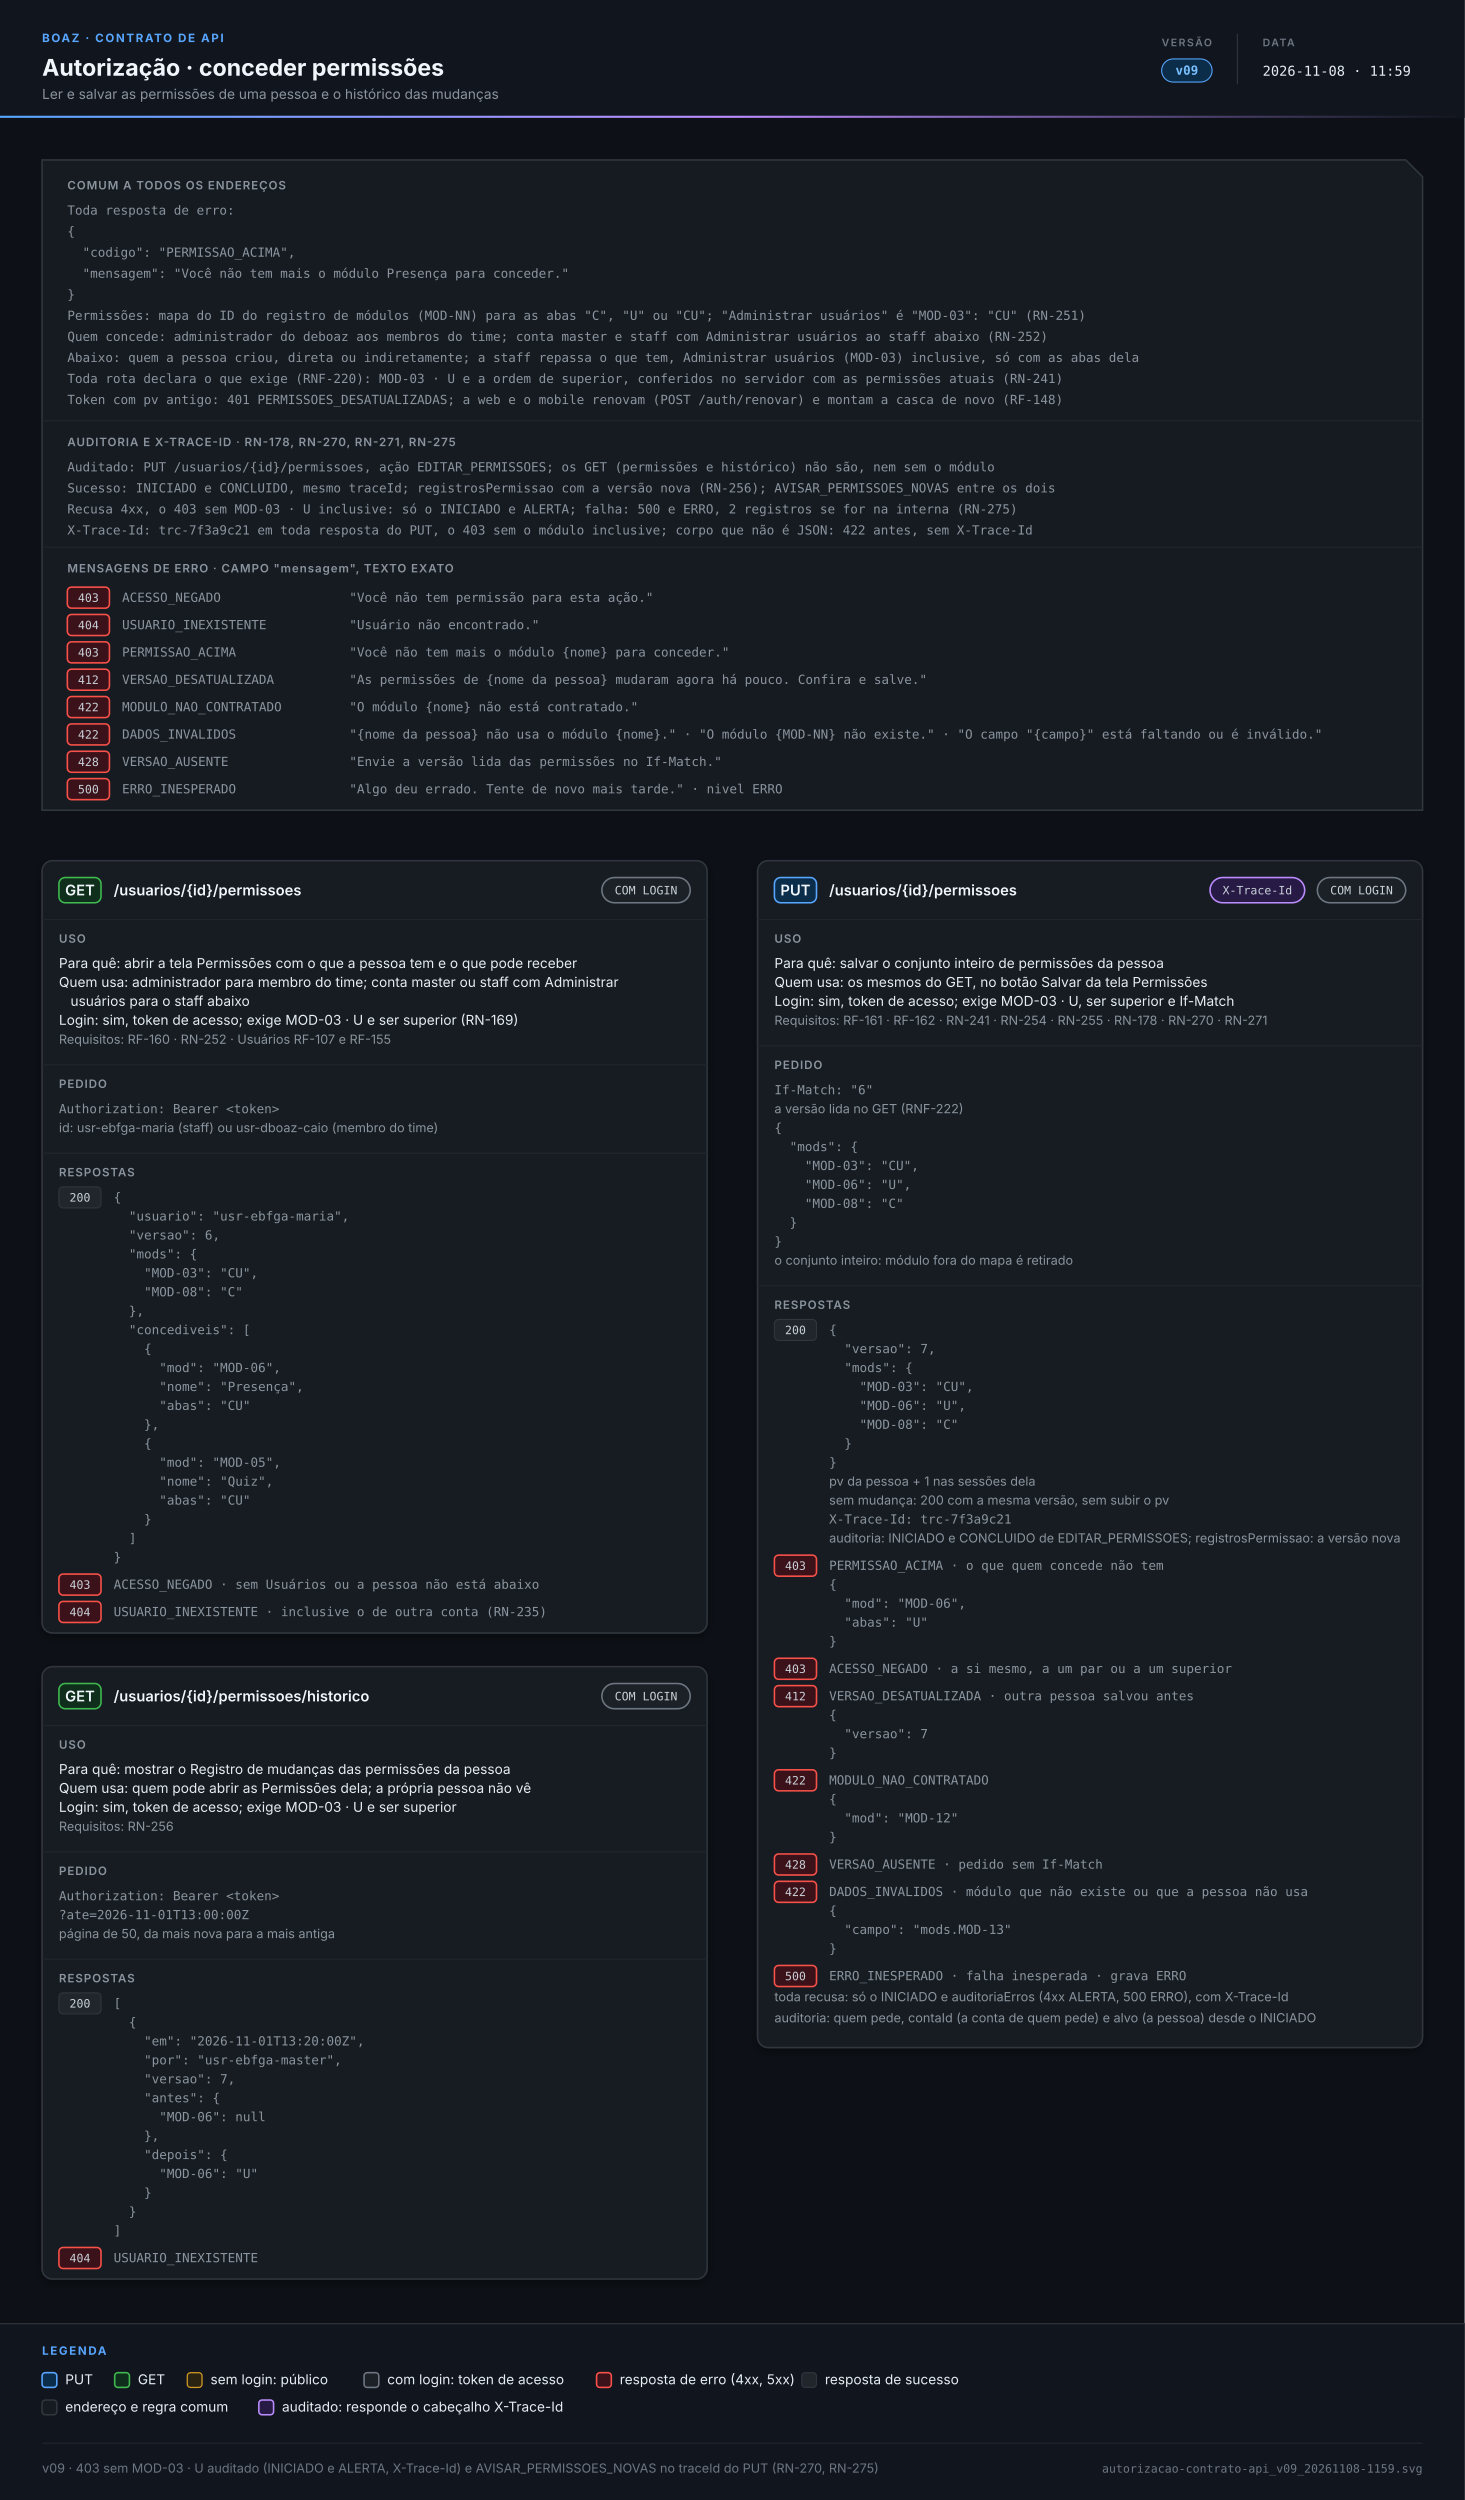
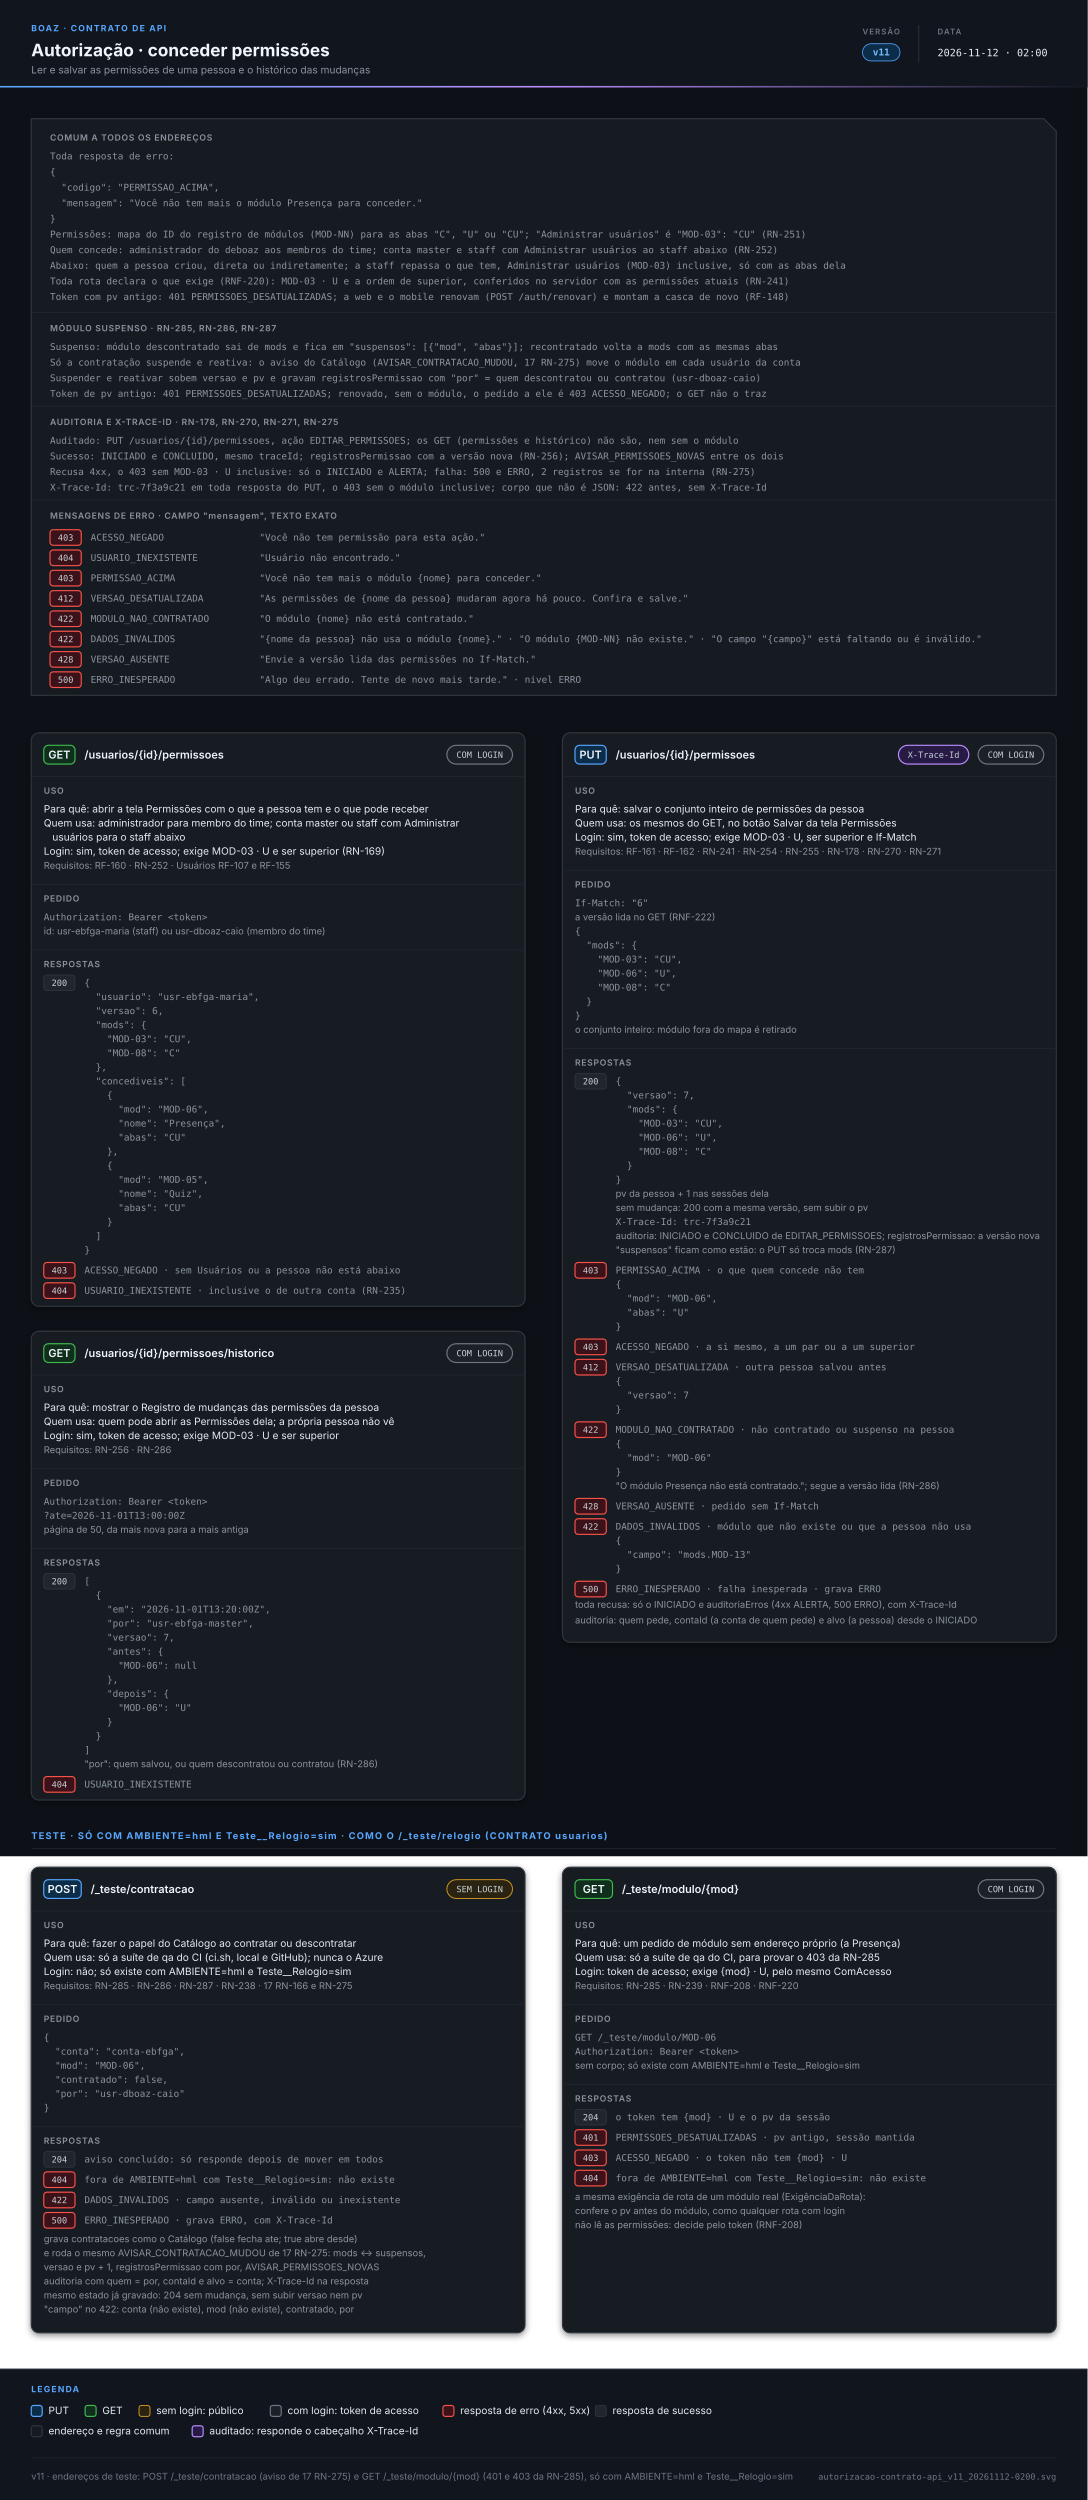
- <svg xmlns="http://www.w3.org/2000/svg" viewBox="0 0 1392 2376" width="1392" height="2376">
+ <svg xmlns="http://www.w3.org/2000/svg" viewBox="0 0 1392 3200" width="1392" height="3200">
  <style>
    /* ── base ─────────────────────────────────────────── */
    .bg            { fill: #0d1117; }
    :root          { background: #0d1117; } /* aberto sozinho no navegador, o fundo escuro cobre a janela toda */
    text           { font-family: Inter, "Segoe UI", Roboto, "Helvetica Neue", Helvetica, Arial, sans-serif; font-size: 13px; fill: #e6edf3; }
    .title         { font-size: 22px; font-weight: 700; fill: #f0f6fc; }
    .subtitle      { font-size: 13px; fill: #8b949e; }
    .section       { font-size: 12px; font-weight: 700; letter-spacing: 0.12em; fill: #58a6ff; }
    .label         { font-size: 13px; fill: #e6edf3; }
    .label-strong  { font-size: 14px; font-weight: 600; fill: #f0f6fc; }
    .label-underline { text-decoration: underline; }
    .muted         { font-size: 12px; fill: #8b949e; }
    .mono          { font-family: "JetBrains Mono", "SF Mono", Menlo, Consolas, monospace; font-size: 12px; fill: #8b949e; }
    .divider       { stroke: #21262d; stroke-width: 1; }
    .panel         { fill: #10151c; stroke: #21262d; stroke-width: 1; }

    /* ── nós: uma cor por papel, no máximo 4 por diagrama ── */
    .node          { fill: #161b22; stroke: #30363d; stroke-width: 1.5; }
    .node-face     { fill: #21262d; stroke: #30363d; stroke-width: 1.5; stroke-linejoin: round; }
    .node-blue     { fill: #0c2d4a; stroke: #58a6ff; stroke-width: 1.5; }
    .node-green    { fill: #0f2e1b; stroke: #3fb950; stroke-width: 1.5; }
    .node-purple   { fill: #271a45; stroke: #bc8cff; stroke-width: 1.5; }
    .node-orange   { fill: #3a2410; stroke: #f0883e; stroke-width: 1.5; }
    .node-red      { fill: #3b1219; stroke: #f85149; stroke-width: 1.5; }
    .node-external { fill: #1c2128; stroke: #6e7681; stroke-width: 1.5; }

    /* ── fronteiras (conta, região, rede, módulo) ─────── */
    .boundary       { fill: #161b22; fill-opacity: 0.35; stroke: #484f58; stroke-width: 1.2; stroke-dasharray: 6 4; }
    .boundary-label { font-size: 11px; font-weight: 600; letter-spacing: 0.08em; fill: #8b949e; }

    /* ── arestas e comunicação ─────────────────────────── */
    .edge          { fill: none; stroke: #8b949e; stroke-width: 1.5; }
    .edge-accent   { fill: none; stroke: #58a6ff; stroke-width: 1.8; }
    .edge-async    { stroke-dasharray: 6 4; }
    .edge-data     { stroke-dasharray: 1 5; stroke-linecap: round; stroke-width: 2.2; }
    .edge-label-bg { fill: #0d1117; }
    .arrow-head    { fill: #8b949e; }
    .arrow-accent  { fill: #58a6ff; }
    .lifeline      { stroke: #30363d; stroke-width: 1.2; stroke-dasharray: 4 4; }
    .chip          { fill: #21262d; stroke: #30363d; stroke-width: 1; }
    .chip-text     { font-family: "JetBrains Mono", "SF Mono", Menlo, Consolas, monospace; font-size: 11px; fill: #c9d1d9; }

    /* ── ícones neutros (#ic-*, #uml-*) ───────────────── */
    .ico           { fill: none; stroke: #c9d1d9; stroke-width: 1.5; stroke-linecap: round; stroke-linejoin: round; }
    .ico-fill      { fill: #c9d1d9; }
    .ico-solid     { fill: #161b22; stroke: #c9d1d9; stroke-width: 1.5; stroke-linejoin: round; }

    /* ── notação UML ───────────────────────────────────── */
    .ink           { fill: #e6edf3; }
    .ink-ring      { fill: none; stroke: #e6edf3; stroke-width: 1.5; }
    .node-note     { fill: #2b2311; stroke: #d29922; stroke-width: 1.2; }
    .uml-keyword   { font-size: 11px; font-style: italic; fill: #8b949e; }
    .activation    { fill: #21262d; stroke: #8b949e; stroke-width: 1.2; }
    .frame-tag     { fill: #21262d; stroke: #484f58; stroke-width: 1.2; }
    .frame-op      { font-size: 11px; font-weight: 700; fill: #c9d1d9; }
    .arrow-open    { fill: none; stroke: #8b949e; stroke-width: 1.4; stroke-linejoin: round; }
    .arrow-hollow  { fill: #0d1117; stroke: #8b949e; stroke-width: 1.2; stroke-linejoin: round; }

    /* ── marca d'água: topo e rodapé (seção 7) ────────── */
    .wm-band       { fill: #11161e; }
    .wm-accent     { fill: url(#marca-acento); }
    .wm-sep        { stroke: #30363d; stroke-width: 1; }
    .wm-frame      { fill: none; stroke: #30363d; stroke-width: 1; }
    .wm-eyebrow    { font-size: 11px; font-weight: 700; letter-spacing: 0.14em; fill: #58a6ff; }
    .wm-meta-label { font-size: 10px; font-weight: 600; letter-spacing: 0.14em; fill: #6e7681; }
    .wm-meta-value { font-family: "JetBrains Mono", "SF Mono", Menlo, Consolas, monospace; font-size: 13px; fill: #e6edf3; }
    .wm-badge      { fill: #0c2d4a; stroke: #58a6ff; stroke-width: 1; }
    .wm-badge-text { font-family: "JetBrains Mono", "SF Mono", Menlo, Consolas, monospace; font-size: 12px; font-weight: 700; fill: #79c0ff; }
    .wm-file       { font-family: "JetBrains Mono", "SF Mono", Menlo, Consolas, monospace; font-size: 11px; fill: #6e7681; }
    .footer        { font-size: 12px; fill: #6e7681; }
  </style>
  <defs>
    <filter id="sombra" x="-10%" y="-10%" width="120%" height="140%">
      <feDropShadow dx="0" dy="3" stdDeviation="4" flood-color="#000000" flood-opacity="0.45" />
    </filter>
    <linearGradient id="marca-acento" x1="0" y1="0" x2="1" y2="0">
      <stop offset="0" stop-color="#58a6ff" />
      <stop offset="0.5" stop-color="#bc8cff" />
      <stop offset="1" stop-color="#bc8cff" stop-opacity="0" />
    </linearGradient>
  </defs>
  <rect class="bg" x="0" y="0" width="1392" height="2376" />
  <g id="marca-topo">
    <rect class="wm-band" x="0" y="0" width="1392" height="112" />
    <rect class="wm-accent" x="0" y="110" width="1392" height="2" />
    <text class="wm-eyebrow" x="40" y="40">BOAZ · CONTRATO DE API</text>
    <text class="title" x="40" y="72">Autorização · conceder permissões</text>
    <text class="subtitle" x="40" y="94">Ler e salvar as permissões de uma pessoa e o histórico das mudanças</text>
    <text class="wm-meta-label" x="1104" y="44">VERSÃO</text>
    <rect class="wm-badge" x="1104" y="56" width="48" height="22" rx="11" />
-     <text class="wm-badge-text" x="1128" y="71" text-anchor="middle">v09</text>
+     <text class="wm-badge-text" x="1128" y="71" text-anchor="middle">v11</text>
    <line class="wm-sep" x1="1176" y1="32" x2="1176" y2="80" />
    <text class="wm-meta-label" x="1200" y="44">DATA</text>
-     <text class="wm-meta-value" x="1200" y="72">2026-11-08 · 11:59</text>
+     <text class="wm-meta-value" x="1200" y="72">2026-11-12 · 02:00</text>
  </g>
  <g id="comum">
-     <path class="node" d="M40,152 H1336 L1352,168 V770 H40 Z" />
+     <path class="node" d="M40,152 H1336 L1352,168 V890 H40 Z" />
    <text class="boundary-label" x="64" y="180">COMUM A TODOS OS ENDEREÇOS</text>
    <text class="mono" x="64" y="204">Toda resposta de erro:</text>
    <text class="mono" x="64" y="224">{</text>
    <text class="mono" x="64" y="244" xml:space="preserve">  "codigo": "PERMISSAO_ACIMA",</text>
    <text class="mono" x="64" y="264" xml:space="preserve">  "mensagem": "Você não tem mais o módulo Presença para conceder."</text>
    <text class="mono" x="64" y="284">}</text>
    <text class="mono" x="64" y="304">Permissões: mapa do ID do registro de módulos (MOD-NN) para as abas "C", "U" ou "CU"; "Administrar usuários" é "MOD-03": "CU" (RN-251)</text>
    <text class="mono" x="64" y="324">Quem concede: administrador do deboaz aos membros do time; conta master e staff com Administrar usuários ao staff abaixo (RN-252)</text>
    <text class="mono" x="64" y="344">Abaixo: quem a pessoa criou, direta ou indiretamente; a staff repassa o que tem, Administrar usuários (MOD-03) inclusive, só com as abas dela</text>
    <text class="mono" x="64" y="364">Toda rota declara o que exige (RNF-220): MOD-03 · U e a ordem de superior, conferidos no servidor com as permissões atuais (RN-241)</text>
    <text class="mono" x="64" y="384">Token com pv antigo: 401 PERMISSOES_DESATUALIZADAS; a web e o mobile renovam (POST /auth/renovar) e montam a casca de novo (RF-148)</text>
    <line class="divider" x1="40" y1="400" x2="1352" y2="400" />
-     <text class="boundary-label" x="64" y="544">MENSAGENS DE ERRO · CAMPO "mensagem", TEXTO EXATO</text>
-     <text class="boundary-label" x="64" y="424">AUDITORIA E X-TRACE-ID · RN-178, RN-270, RN-271, RN-275</text>
-     <text class="mono" x="64" y="448">Auditado: PUT /usuarios/{id}/permissoes, ação EDITAR_PERMISSOES; os GET (permissões e histórico) não são, nem sem o módulo</text>
-     <text class="mono" x="64" y="468">Sucesso: INICIADO e CONCLUIDO, mesmo traceId; registrosPermissao com a versão nova (RN-256); AVISAR_PERMISSOES_NOVAS entre os dois</text>
-     <text class="mono" x="64" y="488">Recusa 4xx, o 403 sem MOD-03 · U inclusive: só o INICIADO e ALERTA; falha: 500 e ERRO, 2 registros se for na interna (RN-275)</text>
-     <text class="mono" x="64" y="508">X-Trace-Id: trc-7f3a9c21 em toda resposta do PUT, o 403 sem o módulo inclusive; corpo que não é JSON: 422 antes, sem X-Trace-Id</text>
+     <text class="boundary-label" x="64" y="424">MÓDULO SUSPENSO · RN-285, RN-286, RN-287</text>
+     <text class="mono" x="64" y="448">Suspenso: módulo descontratado sai de mods e fica em "suspensos": [{"mod", "abas"}]; recontratado volta a mods com as mesmas abas</text>
+     <text class="mono" x="64" y="468">Só a contratação suspende e reativa: o aviso do Catálogo (AVISAR_CONTRATACAO_MUDOU, 17 RN-275) move o módulo em cada usuário da conta</text>
+     <text class="mono" x="64" y="488">Suspender e reativar sobem versao e pv e gravam registrosPermissao com "por" = quem descontratou ou contratou (usr-dboaz-caio)</text>
+     <text class="mono" x="64" y="508">Token de pv antigo: 401 PERMISSOES_DESATUALIZADAS; renovado, sem o módulo, o pedido a ele é 403 ACESSO_NEGADO; o GET não o traz</text>
    <line class="divider" x1="40" y1="520" x2="1352" y2="520" />
-     <rect class="node-red" x="64" y="558" width="40" height="20" rx="4" />
-     <text class="chip-text" x="84" y="572" text-anchor="middle">403</text>
-     <text class="mono" x="116" y="572">ACESSO_NEGADO</text>
-     <text class="mono" x="332" y="572">"Você não tem permissão para esta ação."</text>
-     <rect class="node-red" x="64" y="584" width="40" height="20" rx="4" />
-     <text class="chip-text" x="84" y="598" text-anchor="middle">404</text>
-     <text class="mono" x="116" y="598">USUARIO_INEXISTENTE</text>
-     <text class="mono" x="332" y="598">"Usuário não encontrado."</text>
-     <rect class="node-red" x="64" y="610" width="40" height="20" rx="4" />
-     <text class="chip-text" x="84" y="624" text-anchor="middle">403</text>
-     <text class="mono" x="116" y="624">PERMISSAO_ACIMA</text>
-     <text class="mono" x="332" y="624">"Você não tem mais o módulo {nome} para conceder."</text>
-     <rect class="node-red" x="64" y="636" width="40" height="20" rx="4" />
-     <text class="chip-text" x="84" y="650" text-anchor="middle">412</text>
-     <text class="mono" x="116" y="650">VERSAO_DESATUALIZADA</text>
-     <text class="mono" x="332" y="650">"As permissões de {nome da pessoa} mudaram agora há pouco. Confira e salve."</text>
-     <rect class="node-red" x="64" y="662" width="40" height="20" rx="4" />
-     <text class="chip-text" x="84" y="676" text-anchor="middle">422</text>
-     <text class="mono" x="116" y="676">MODULO_NAO_CONTRATADO</text>
-     <text class="mono" x="332" y="676">"O módulo {nome} não está contratado."</text>
-     <rect class="node-red" x="64" y="688" width="40" height="20" rx="4" />
-     <text class="chip-text" x="84" y="702" text-anchor="middle">422</text>
-     <text class="mono" x="116" y="702">DADOS_INVALIDOS</text>
-     <text class="mono" x="332" y="702">"{nome da pessoa} não usa o módulo {nome}." · "O módulo {MOD-NN} não existe." · "O campo "{campo}" está faltando ou é inválido."</text>
-     <rect class="node-red" x="64" y="714" width="40" height="20" rx="4" />
-     <text class="chip-text" x="84" y="728" text-anchor="middle">428</text>
-     <text class="mono" x="116" y="728">VERSAO_AUSENTE</text>
-     <text class="mono" x="332" y="728">"Envie a versão lida das permissões no If-Match."</text>
-     <rect class="node-red" x="64" y="740" width="40" height="20" rx="4" />
-     <text class="chip-text" x="84" y="754" text-anchor="middle">500</text>
-     <text class="mono" x="116" y="754">ERRO_INESPERADO</text>
-     <text class="mono" x="332" y="754">"Algo deu errado. Tente de novo mais tarde." · nivel ERRO</text>
+     <text class="boundary-label" x="64" y="664">MENSAGENS DE ERRO · CAMPO "mensagem", TEXTO EXATO</text>
+     <text class="boundary-label" x="64" y="544">AUDITORIA E X-TRACE-ID · RN-178, RN-270, RN-271, RN-275</text>
+     <text class="mono" x="64" y="568">Auditado: PUT /usuarios/{id}/permissoes, ação EDITAR_PERMISSOES; os GET (permissões e histórico) não são, nem sem o módulo</text>
+     <text class="mono" x="64" y="588">Sucesso: INICIADO e CONCLUIDO, mesmo traceId; registrosPermissao com a versão nova (RN-256); AVISAR_PERMISSOES_NOVAS entre os dois</text>
+     <text class="mono" x="64" y="608">Recusa 4xx, o 403 sem MOD-03 · U inclusive: só o INICIADO e ALERTA; falha: 500 e ERRO, 2 registros se for na interna (RN-275)</text>
+     <text class="mono" x="64" y="628">X-Trace-Id: trc-7f3a9c21 em toda resposta do PUT, o 403 sem o módulo inclusive; corpo que não é JSON: 422 antes, sem X-Trace-Id</text>
+     <line class="divider" x1="40" y1="640" x2="1352" y2="640" />
+     <rect class="node-red" x="64" y="678" width="40" height="20" rx="4" />
+     <text class="chip-text" x="84" y="692" text-anchor="middle">403</text>
+     <text class="mono" x="116" y="692">ACESSO_NEGADO</text>
+     <text class="mono" x="332" y="692">"Você não tem permissão para esta ação."</text>
+     <rect class="node-red" x="64" y="704" width="40" height="20" rx="4" />
+     <text class="chip-text" x="84" y="718" text-anchor="middle">404</text>
+     <text class="mono" x="116" y="718">USUARIO_INEXISTENTE</text>
+     <text class="mono" x="332" y="718">"Usuário não encontrado."</text>
+     <rect class="node-red" x="64" y="730" width="40" height="20" rx="4" />
+     <text class="chip-text" x="84" y="744" text-anchor="middle">403</text>
+     <text class="mono" x="116" y="744">PERMISSAO_ACIMA</text>
+     <text class="mono" x="332" y="744">"Você não tem mais o módulo {nome} para conceder."</text>
+     <rect class="node-red" x="64" y="756" width="40" height="20" rx="4" />
+     <text class="chip-text" x="84" y="770" text-anchor="middle">412</text>
+     <text class="mono" x="116" y="770">VERSAO_DESATUALIZADA</text>
+     <text class="mono" x="332" y="770">"As permissões de {nome da pessoa} mudaram agora há pouco. Confira e salve."</text>
+     <rect class="node-red" x="64" y="782" width="40" height="20" rx="4" />
+     <text class="chip-text" x="84" y="796" text-anchor="middle">422</text>
+     <text class="mono" x="116" y="796">MODULO_NAO_CONTRATADO</text>
+     <text class="mono" x="332" y="796">"O módulo {nome} não está contratado."</text>
+     <rect class="node-red" x="64" y="808" width="40" height="20" rx="4" />
+     <text class="chip-text" x="84" y="822" text-anchor="middle">422</text>
+     <text class="mono" x="116" y="822">DADOS_INVALIDOS</text>
+     <text class="mono" x="332" y="822">"{nome da pessoa} não usa o módulo {nome}." · "O módulo {MOD-NN} não existe." · "O campo "{campo}" está faltando ou é inválido."</text>
+     <rect class="node-red" x="64" y="834" width="40" height="20" rx="4" />
+     <text class="chip-text" x="84" y="848" text-anchor="middle">428</text>
+     <text class="mono" x="116" y="848">VERSAO_AUSENTE</text>
+     <text class="mono" x="332" y="848">"Envie a versão lida das permissões no If-Match."</text>
+     <rect class="node-red" x="64" y="860" width="40" height="20" rx="4" />
+     <text class="chip-text" x="84" y="874" text-anchor="middle">500</text>
+     <text class="mono" x="116" y="874">ERRO_INESPERADO</text>
+     <text class="mono" x="332" y="874">"Algo deu errado. Tente de novo mais tarde." · nivel ERRO</text>
  </g>
-   <g id="enderecos" transform="translate(0,394)">
+   <g id="enderecos" transform="translate(0,514)">
    <g id="ep-get-usuarios-id-permissoes">
      <g filter="url(#sombra)">
        <rect class="node" x="40" y="424" width="632" height="734" rx="10" />
      </g>
      <rect class="node-green" x="56" y="440" width="40" height="24" rx="6" />
      <text class="label-strong" x="76.0" y="457" text-anchor="middle">GET</text>
      <text class="label-strong" x="108" y="457">/usuarios/{id}/permissoes</text>
      <rect class="node-external" x="572" y="440" width="84" height="24" rx="12" />
      <text class="chip-text" x="614.0" y="456" text-anchor="middle">COM LOGIN</text>
      <line class="divider" x1="40" y1="480" x2="672" y2="480" />
      <text class="boundary-label" x="56" y="502">USO</text>
      <text class="label" x="56" y="526">Para quê: abrir a tela Permissões com o que a pessoa tem e o que pode receber</text>
      <text class="label" x="56" y="544">Quem usa: administrador para membro do time; conta master ou staff com Administrar</text>
      <text class="label" x="56" y="562" xml:space="preserve">   usuários para o staff abaixo</text>
      <text class="label" x="56" y="580">Login: sim, token de acesso; exige MOD-03 · U e ser superior (RN-169)</text>
      <text class="muted" x="56" y="598">Requisitos: RF-160 · RN-252 · Usuários RF-107 e RF-155</text>
      <line class="divider" x1="40" y1="618" x2="672" y2="618" />
      <text class="boundary-label" x="56" y="640">PEDIDO</text>
      <text class="mono" x="56" y="664">Authorization: Bearer &lt;token&gt;</text>
      <text class="muted" x="56" y="682">id: usr-ebfga-maria (staff) ou usr-dboaz-caio (membro do time)</text>
      <line class="divider" x1="40" y1="702" x2="672" y2="702" />
      <text class="boundary-label" x="56" y="724">RESPOSTAS</text>
      <rect class="chip" x="56" y="734" width="40" height="20" rx="4" />
      <text class="chip-text" x="76" y="748" text-anchor="middle">200</text>
      <text class="mono" x="108" y="748">{</text>
      <text class="mono" x="108" y="766" xml:space="preserve">  "usuario": "usr-ebfga-maria",</text>
      <text class="mono" x="108" y="784" xml:space="preserve">  "versao": 6,</text>
      <text class="mono" x="108" y="802" xml:space="preserve">  "mods": {</text>
      <text class="mono" x="108" y="820" xml:space="preserve">    "MOD-03": "CU",</text>
      <text class="mono" x="108" y="838" xml:space="preserve">    "MOD-08": "C"</text>
      <text class="mono" x="108" y="856" xml:space="preserve">  },</text>
      <text class="mono" x="108" y="874" xml:space="preserve">  "concediveis": [</text>
      <text class="mono" x="108" y="892" xml:space="preserve">    {</text>
      <text class="mono" x="108" y="910" xml:space="preserve">      "mod": "MOD-06",</text>
      <text class="mono" x="108" y="928" xml:space="preserve">      "nome": "Presença",</text>
      <text class="mono" x="108" y="946" xml:space="preserve">      "abas": "CU"</text>
      <text class="mono" x="108" y="964" xml:space="preserve">    },</text>
      <text class="mono" x="108" y="982" xml:space="preserve">    {</text>
      <text class="mono" x="108" y="1000" xml:space="preserve">      "mod": "MOD-05",</text>
      <text class="mono" x="108" y="1018" xml:space="preserve">      "nome": "Quiz",</text>
      <text class="mono" x="108" y="1036" xml:space="preserve">      "abas": "CU"</text>
      <text class="mono" x="108" y="1054" xml:space="preserve">    }</text>
      <text class="mono" x="108" y="1072" xml:space="preserve">  ]</text>
      <text class="mono" x="108" y="1090">}</text>
      <rect class="node-red" x="56" y="1102" width="40" height="20" rx="4" />
      <text class="chip-text" x="76" y="1116" text-anchor="middle">403</text>
      <text class="mono" x="108" y="1116">ACESSO_NEGADO · sem Usuários ou a pessoa não está abaixo</text>
      <rect class="node-red" x="56" y="1128" width="40" height="20" rx="4" />
      <text class="chip-text" x="76" y="1142" text-anchor="middle">404</text>
      <text class="mono" x="108" y="1142">USUARIO_INEXISTENTE · inclusive o de outra conta (RN-235)</text>
    </g>
    <g id="ep-put-usuarios-id-permissoes">
      <g filter="url(#sombra)">
-         <rect class="node" x="720" y="424" width="632" height="1128" rx="10" />
+         <rect class="node" x="720" y="424" width="632" height="1164" rx="10" />
      </g>
      <rect class="node-blue" x="736" y="440" width="40" height="24" rx="6" />
      <text class="label-strong" x="756.0" y="457" text-anchor="middle">PUT</text>
      <text class="label-strong" x="788" y="457">/usuarios/{id}/permissoes</text>
      <rect class="node-external" x="1252" y="440" width="84" height="24" rx="12" />
      <text class="chip-text" x="1294.0" y="456" text-anchor="middle">COM LOGIN</text>
      <rect class="node-purple" x="1150" y="440" width="90" height="24" rx="12" />
      <text class="chip-text" x="1195.0" y="456" text-anchor="middle">X-Trace-Id</text>
      <line class="divider" x1="720" y1="480" x2="1352" y2="480" />
      <text class="boundary-label" x="736" y="502">USO</text>
      <text class="label" x="736" y="526">Para quê: salvar o conjunto inteiro de permissões da pessoa</text>
      <text class="label" x="736" y="544">Quem usa: os mesmos do GET, no botão Salvar da tela Permissões</text>
      <text class="label" x="736" y="562">Login: sim, token de acesso; exige MOD-03 · U, ser superior e If-Match</text>
      <text class="muted" x="736" y="580">Requisitos: RF-161 · RF-162 · RN-241 · RN-254 · RN-255 · RN-178 · RN-270 · RN-271</text>
      <line class="divider" x1="720" y1="600" x2="1352" y2="600" />
      <text class="boundary-label" x="736" y="622">PEDIDO</text>
      <text class="mono" x="736" y="646">If-Match: "6"</text>
      <text class="muted" x="736" y="664">a versão lida no GET (RNF-222)</text>
      <text class="mono" x="736" y="682">{</text>
      <text class="mono" x="736" y="700" xml:space="preserve">  "mods": {</text>
      <text class="mono" x="736" y="718" xml:space="preserve">    "MOD-03": "CU",</text>
      <text class="mono" x="736" y="736" xml:space="preserve">    "MOD-06": "U",</text>
      <text class="mono" x="736" y="754" xml:space="preserve">    "MOD-08": "C"</text>
      <text class="mono" x="736" y="772" xml:space="preserve">  }</text>
      <text class="mono" x="736" y="790">}</text>
      <text class="muted" x="736" y="808">o conjunto inteiro: módulo fora do mapa é retirado</text>
      <line class="divider" x1="720" y1="828" x2="1352" y2="828" />
      <text class="boundary-label" x="736" y="850">RESPOSTAS</text>
      <rect class="chip" x="736" y="860" width="40" height="20" rx="4" />
      <text class="chip-text" x="756" y="874" text-anchor="middle">200</text>
      <text class="mono" x="788" y="874">{</text>
      <text class="mono" x="788" y="892" xml:space="preserve">  "versao": 7,</text>
      <text class="mono" x="788" y="910" xml:space="preserve">  "mods": {</text>
      <text class="mono" x="788" y="928" xml:space="preserve">    "MOD-03": "CU",</text>
      <text class="mono" x="788" y="946" xml:space="preserve">    "MOD-06": "U",</text>
      <text class="mono" x="788" y="964" xml:space="preserve">    "MOD-08": "C"</text>
      <text class="mono" x="788" y="982" xml:space="preserve">  }</text>
      <text class="mono" x="788" y="1000">}</text>
      <text class="muted" x="788" y="1018">pv da pessoa + 1 nas sessões dela</text>
      <text class="muted" x="788" y="1036">sem mudança: 200 com a mesma versão, sem subir o pv</text>
      <text class="mono" x="788" y="1054">X-Trace-Id: trc-7f3a9c21</text>
      <text class="muted" x="788" y="1072">auditoria: INICIADO e CONCLUIDO de EDITAR_PERMISSOES; registrosPermissao: a versão nova</text>
-       <rect class="node-red" x="736" y="1084" width="40" height="20" rx="4" />
-       <text class="chip-text" x="756" y="1098" text-anchor="middle">403</text>
-       <text class="mono" x="788" y="1098">PERMISSAO_ACIMA · o que quem concede não tem</text>
-       <text class="mono" x="788" y="1116">{</text>
-       <text class="mono" x="788" y="1134" xml:space="preserve">  "mod": "MOD-06",</text>
-       <text class="mono" x="788" y="1152" xml:space="preserve">  "abas": "U"</text>
-       <text class="mono" x="788" y="1170">}</text>
-       <rect class="node-red" x="736" y="1182" width="40" height="20" rx="4" />
-       <text class="chip-text" x="756" y="1196" text-anchor="middle">403</text>
-       <text class="mono" x="788" y="1196">ACESSO_NEGADO · a si mesmo, a um par ou a um superior</text>
-       <rect class="node-red" x="736" y="1208" width="40" height="20" rx="4" />
-       <text class="chip-text" x="756" y="1222" text-anchor="middle">412</text>
-       <text class="mono" x="788" y="1222">VERSAO_DESATUALIZADA · outra pessoa salvou antes</text>
-       <text class="mono" x="788" y="1240">{</text>
-       <text class="mono" x="788" y="1258" xml:space="preserve">  "versao": 7</text>
-       <text class="mono" x="788" y="1276">}</text>
-       <rect class="node-red" x="736" y="1288" width="40" height="20" rx="4" />
-       <text class="chip-text" x="756" y="1302" text-anchor="middle">422</text>
-       <text class="mono" x="788" y="1302">MODULO_NAO_CONTRATADO</text>
-       <text class="mono" x="788" y="1320">{</text>
-       <text class="mono" x="788" y="1338" xml:space="preserve">  "mod": "MOD-12"</text>
-       <text class="mono" x="788" y="1356">}</text>
-       <rect class="node-red" x="736" y="1368" width="40" height="20" rx="4" />
-       <text class="chip-text" x="756" y="1382" text-anchor="middle">428</text>
-       <text class="mono" x="788" y="1382">VERSAO_AUSENTE · pedido sem If-Match</text>
-       <rect class="node-red" x="736" y="1394" width="40" height="20" rx="4" />
-       <text class="chip-text" x="756" y="1408" text-anchor="middle">422</text>
-       <text class="mono" x="788" y="1408">DADOS_INVALIDOS · módulo que não existe ou que a pessoa não usa</text>
-       <text class="mono" x="788" y="1426">{</text>
-       <text class="mono" x="788" y="1444" xml:space="preserve">  "campo": "mods.MOD-13"</text>
-       <text class="mono" x="788" y="1462">}</text>
-       <rect class="node-red" x="736" y="1474" width="40" height="20" rx="4" />
-       <text class="chip-text" x="756" y="1488" text-anchor="middle">500</text>
-       <text class="mono" x="788" y="1488">ERRO_INESPERADO · falha inesperada · grava ERRO</text>
-       <text class="muted" x="736" y="1508">toda recusa: só o INICIADO e auditoriaErros (4xx ALERTA, 500 ERRO), com X-Trace-Id</text>
-       <text class="muted" x="736" y="1528">auditoria: quem pede, contaId (a conta de quem pede) e alvo (a pessoa) desde o INICIADO</text>
+       <text class="muted" x="788" y="1090">"suspensos" ficam como estão: o PUT só troca mods (RN-287)</text>
+       <rect class="node-red" x="736" y="1102" width="40" height="20" rx="4" />
+       <text class="chip-text" x="756" y="1116" text-anchor="middle">403</text>
+       <text class="mono" x="788" y="1116">PERMISSAO_ACIMA · o que quem concede não tem</text>
+       <text class="mono" x="788" y="1134">{</text>
+       <text class="mono" x="788" y="1152" xml:space="preserve">  "mod": "MOD-06",</text>
+       <text class="mono" x="788" y="1170" xml:space="preserve">  "abas": "U"</text>
+       <text class="mono" x="788" y="1188">}</text>
+       <rect class="node-red" x="736" y="1200" width="40" height="20" rx="4" />
+       <text class="chip-text" x="756" y="1214" text-anchor="middle">403</text>
+       <text class="mono" x="788" y="1214">ACESSO_NEGADO · a si mesmo, a um par ou a um superior</text>
+       <rect class="node-red" x="736" y="1226" width="40" height="20" rx="4" />
+       <text class="chip-text" x="756" y="1240" text-anchor="middle">412</text>
+       <text class="mono" x="788" y="1240">VERSAO_DESATUALIZADA · outra pessoa salvou antes</text>
+       <text class="mono" x="788" y="1258">{</text>
+       <text class="mono" x="788" y="1276" xml:space="preserve">  "versao": 7</text>
+       <text class="mono" x="788" y="1294">}</text>
+       <rect class="node-red" x="736" y="1306" width="40" height="20" rx="4" />
+       <text class="chip-text" x="756" y="1320" text-anchor="middle">422</text>
+       <text class="mono" x="788" y="1320">MODULO_NAO_CONTRATADO · não contratado ou suspenso na pessoa</text>
+       <text class="mono" x="788" y="1338">{</text>
+       <text class="mono" x="788" y="1356" xml:space="preserve">  "mod": "MOD-06"</text>
+       <text class="mono" x="788" y="1374">}</text>
+       <text class="muted" x="788" y="1392">"O módulo Presença não está contratado."; segue a versão lida (RN-286)</text>
+       <rect class="node-red" x="736" y="1404" width="40" height="20" rx="4" />
+       <text class="chip-text" x="756" y="1418" text-anchor="middle">428</text>
+       <text class="mono" x="788" y="1418">VERSAO_AUSENTE · pedido sem If-Match</text>
+       <rect class="node-red" x="736" y="1430" width="40" height="20" rx="4" />
+       <text class="chip-text" x="756" y="1444" text-anchor="middle">422</text>
+       <text class="mono" x="788" y="1444">DADOS_INVALIDOS · módulo que não existe ou que a pessoa não usa</text>
+       <text class="mono" x="788" y="1462">{</text>
+       <text class="mono" x="788" y="1480" xml:space="preserve">  "campo": "mods.MOD-13"</text>
+       <text class="mono" x="788" y="1498">}</text>
+       <rect class="node-red" x="736" y="1510" width="40" height="20" rx="4" />
+       <text class="chip-text" x="756" y="1524" text-anchor="middle">500</text>
+       <text class="mono" x="788" y="1524">ERRO_INESPERADO · falha inesperada · grava ERRO</text>
+       <text class="muted" x="736" y="1544">toda recusa: só o INICIADO e auditoriaErros (4xx ALERTA, 500 ERRO), com X-Trace-Id</text>
+       <text class="muted" x="736" y="1564">auditoria: quem pede, contaId (a conta de quem pede) e alvo (a pessoa) desde o INICIADO</text>
    </g>
    <g id="ep-get-usuarios-id-permissoes-historico">
      <g filter="url(#sombra)">
-         <rect class="node" x="40" y="1190" width="632" height="582" rx="10" />
+         <rect class="node" x="40" y="1190" width="632" height="600" rx="10" />
      </g>
      <rect class="node-green" x="56" y="1206" width="40" height="24" rx="6" />
      <text class="label-strong" x="76.0" y="1223" text-anchor="middle">GET</text>
      <text class="label-strong" x="108" y="1223">/usuarios/{id}/permissoes/historico</text>
      <rect class="node-external" x="572" y="1206" width="84" height="24" rx="12" />
      <text class="chip-text" x="614.0" y="1222" text-anchor="middle">COM LOGIN</text>
      <line class="divider" x1="40" y1="1246" x2="672" y2="1246" />
      <text class="boundary-label" x="56" y="1268">USO</text>
      <text class="label" x="56" y="1292">Para quê: mostrar o Registro de mudanças das permissões da pessoa</text>
      <text class="label" x="56" y="1310">Quem usa: quem pode abrir as Permissões dela; a própria pessoa não vê</text>
      <text class="label" x="56" y="1328">Login: sim, token de acesso; exige MOD-03 · U e ser superior</text>
-       <text class="muted" x="56" y="1346">Requisitos: RN-256</text>
+       <text class="muted" x="56" y="1346">Requisitos: RN-256 · RN-286</text>
      <line class="divider" x1="40" y1="1366" x2="672" y2="1366" />
      <text class="boundary-label" x="56" y="1388">PEDIDO</text>
      <text class="mono" x="56" y="1412">Authorization: Bearer &lt;token&gt;</text>
      <text class="mono" x="56" y="1430">?ate=2026-11-01T13:00:00Z</text>
      <text class="muted" x="56" y="1448">página de 50, da mais nova para a mais antiga</text>
      <line class="divider" x1="40" y1="1468" x2="672" y2="1468" />
      <text class="boundary-label" x="56" y="1490">RESPOSTAS</text>
      <rect class="chip" x="56" y="1500" width="40" height="20" rx="4" />
      <text class="chip-text" x="76" y="1514" text-anchor="middle">200</text>
      <text class="mono" x="108" y="1514">[</text>
      <text class="mono" x="108" y="1532" xml:space="preserve">  {</text>
      <text class="mono" x="108" y="1550" xml:space="preserve">    "em": "2026-11-01T13:20:00Z",</text>
      <text class="mono" x="108" y="1568" xml:space="preserve">    "por": "usr-ebfga-master",</text>
      <text class="mono" x="108" y="1586" xml:space="preserve">    "versao": 7,</text>
      <text class="mono" x="108" y="1604" xml:space="preserve">    "antes": {</text>
      <text class="mono" x="108" y="1622" xml:space="preserve">      "MOD-06": null</text>
      <text class="mono" x="108" y="1640" xml:space="preserve">    },</text>
      <text class="mono" x="108" y="1658" xml:space="preserve">    "depois": {</text>
      <text class="mono" x="108" y="1676" xml:space="preserve">      "MOD-06": "U"</text>
      <text class="mono" x="108" y="1694" xml:space="preserve">    }</text>
      <text class="mono" x="108" y="1712" xml:space="preserve">  }</text>
      <text class="mono" x="108" y="1730">]</text>
-       <rect class="node-red" x="56" y="1742" width="40" height="20" rx="4" />
-       <text class="chip-text" x="76" y="1756" text-anchor="middle">404</text>
-       <text class="mono" x="108" y="1756">USUARIO_INEXISTENTE</text>
+       <text class="muted" x="108" y="1748">"por": quem salvou, ou quem descontratou ou contratou (RN-286)</text>
+       <rect class="node-red" x="56" y="1760" width="40" height="20" rx="4" />
+       <text class="chip-text" x="76" y="1774" text-anchor="middle">404</text>
+       <text class="mono" x="108" y="1774">USUARIO_INEXISTENTE</text>
+     </g>
+     <g id="grupo-teste">
+       <text class="section" x="40" y="1840">TESTE · SÓ COM AMBIENTE=hml E Teste__Relogio=sim · COMO O /_teste/relogio (CONTRATO usuarios)</text>
+       <line class="divider" x1="40" y1="1852" x2="1352" y2="1852" />
+     </g>
+     <g id="ep-teste-contratacao">
+       <g filter="url(#sombra)">
+         <rect class="node" x="40" y="1876" width="632" height="596" rx="10" />
+       </g>
+       <rect class="node-blue" x="56" y="1892" width="48" height="24" rx="6" />
+       <text class="label-strong" x="80" y="1909" text-anchor="middle">POST</text>
+       <text class="label-strong" x="116" y="1909">/_teste/contratacao</text>
+       <rect class="node-note" x="572" y="1892" width="84" height="24" rx="12" />
+       <text class="chip-text" x="614" y="1908" text-anchor="middle">SEM LOGIN</text>
+       <line class="divider" x1="40" y1="1932" x2="672" y2="1932" />
+       <text class="boundary-label" x="56" y="1954">USO</text>
+       <text class="label" x="56" y="1978" xml:space="preserve">Para quê: fazer o papel do Catálogo ao contratar ou descontratar</text>
+       <text class="label" x="56" y="1996" xml:space="preserve">Quem usa: só a suíte de qa do CI (ci.sh, local e GitHub); nunca o Azure</text>
+       <text class="label" x="56" y="2014" xml:space="preserve">Login: não; só existe com AMBIENTE=hml e Teste__Relogio=sim</text>
+       <text class="muted" x="56" y="2032" xml:space="preserve">Requisitos: RN-285 · RN-286 · RN-287 · RN-238 · 17 RN-166 e RN-275</text>
+       <line class="divider" x1="40" y1="2052" x2="672" y2="2052" />
+       <text class="boundary-label" x="56" y="2074">PEDIDO</text>
+       <text class="mono" x="56" y="2098" xml:space="preserve">{</text>
+       <text class="mono" x="56" y="2116" xml:space="preserve">  "conta": "conta-ebfga",</text>
+       <text class="mono" x="56" y="2134" xml:space="preserve">  "mod": "MOD-06",</text>
+       <text class="mono" x="56" y="2152" xml:space="preserve">  "contratado": false,</text>
+       <text class="mono" x="56" y="2170" xml:space="preserve">  "por": "usr-dboaz-caio"</text>
+       <text class="mono" x="56" y="2188" xml:space="preserve">}</text>
+       <line class="divider" x1="40" y1="2208" x2="672" y2="2208" />
+       <text class="boundary-label" x="56" y="2230">RESPOSTAS</text>
+       <rect class="chip" x="56" y="2240" width="40" height="20" rx="4" />
+       <text class="chip-text" x="76" y="2254" text-anchor="middle">204</text>
+       <text class="mono" x="108" y="2254" xml:space="preserve">aviso concluído: só responde depois de mover em todos</text>
+       <rect class="node-red" x="56" y="2266" width="40" height="20" rx="4" />
+       <text class="chip-text" x="76" y="2280" text-anchor="middle">404</text>
+       <text class="mono" x="108" y="2280" xml:space="preserve">fora de AMBIENTE=hml com Teste__Relogio=sim: não existe</text>
+       <rect class="node-red" x="56" y="2292" width="40" height="20" rx="4" />
+       <text class="chip-text" x="76" y="2306" text-anchor="middle">422</text>
+       <text class="mono" x="108" y="2306" xml:space="preserve">DADOS_INVALIDOS · campo ausente, inválido ou inexistente</text>
+       <rect class="node-red" x="56" y="2318" width="40" height="20" rx="4" />
+       <text class="chip-text" x="76" y="2332" text-anchor="middle">500</text>
+       <text class="mono" x="108" y="2332" xml:space="preserve">ERRO_INESPERADO · grava ERRO, com X-Trace-Id</text>
+       <text class="muted" x="56" y="2356" xml:space="preserve">grava contratacoes como o Catálogo (false fecha ate; true abre desde)</text>
+       <text class="muted" x="56" y="2374" xml:space="preserve">e roda o mesmo AVISAR_CONTRATACAO_MUDOU de 17 RN-275: mods ↔ suspensos,</text>
+       <text class="muted" x="56" y="2392" xml:space="preserve">versao e pv + 1, registrosPermissao com por, AVISAR_PERMISSOES_NOVAS</text>
+       <text class="muted" x="56" y="2410" xml:space="preserve">auditoria com quem = por, contaId e alvo = conta; X-Trace-Id na resposta</text>
+       <text class="muted" x="56" y="2428" xml:space="preserve">mesmo estado já gravado: 204 sem mudança, sem subir versao nem pv</text>
+       <text class="muted" x="56" y="2446" xml:space="preserve">"campo" no 422: conta (não existe), mod (não existe), contratado, por</text>
+     </g>
+     <g id="ep-teste-modulo">
+       <g filter="url(#sombra)">
+         <rect class="node" x="720" y="1876" width="632" height="596" rx="10" />
+       </g>
+       <rect class="node-green" x="736" y="1892" width="48" height="24" rx="6" />
+       <text class="label-strong" x="760" y="1909" text-anchor="middle">GET</text>
+       <text class="label-strong" x="796" y="1909">/_teste/modulo/{mod}</text>
+       <rect class="node-external" x="1252" y="1892" width="84" height="24" rx="12" />
+       <text class="chip-text" x="1294" y="1908" text-anchor="middle">COM LOGIN</text>
+       <line class="divider" x1="720" y1="1932" x2="1352" y2="1932" />
+       <text class="boundary-label" x="736" y="1954">USO</text>
+       <text class="label" x="736" y="1978" xml:space="preserve">Para quê: um pedido de módulo sem endereço próprio (a Presença)</text>
+       <text class="label" x="736" y="1996" xml:space="preserve">Quem usa: só a suíte de qa do CI, para provar o 403 da RN-285</text>
+       <text class="label" x="736" y="2014" xml:space="preserve">Login: token de acesso; exige {mod} · U, pelo mesmo ComAcesso</text>
+       <text class="muted" x="736" y="2032" xml:space="preserve">Requisitos: RN-285 · RN-239 · RNF-208 · RNF-220</text>
+       <line class="divider" x1="720" y1="2052" x2="1352" y2="2052" />
+       <text class="boundary-label" x="736" y="2074">PEDIDO</text>
+       <text class="mono" x="736" y="2098" xml:space="preserve">GET /_teste/modulo/MOD-06</text>
+       <text class="mono" x="736" y="2116" xml:space="preserve">Authorization: Bearer &lt;token&gt;</text>
+       <text class="muted" x="736" y="2134" xml:space="preserve">sem corpo; só existe com AMBIENTE=hml e Teste__Relogio=sim</text>
+       <line class="divider" x1="720" y1="2154" x2="1352" y2="2154" />
+       <text class="boundary-label" x="736" y="2176">RESPOSTAS</text>
+       <rect class="chip" x="736" y="2186" width="40" height="20" rx="4" />
+       <text class="chip-text" x="756" y="2200" text-anchor="middle">204</text>
+       <text class="mono" x="788" y="2200" xml:space="preserve">o token tem {mod} · U e o pv da sessão</text>
+       <rect class="node-red" x="736" y="2212" width="40" height="20" rx="4" />
+       <text class="chip-text" x="756" y="2226" text-anchor="middle">401</text>
+       <text class="mono" x="788" y="2226" xml:space="preserve">PERMISSOES_DESATUALIZADAS · pv antigo, sessão mantida</text>
+       <rect class="node-red" x="736" y="2238" width="40" height="20" rx="4" />
+       <text class="chip-text" x="756" y="2252" text-anchor="middle">403</text>
+       <text class="mono" x="788" y="2252" xml:space="preserve">ACESSO_NEGADO · o token não tem {mod} · U</text>
+       <rect class="node-red" x="736" y="2264" width="40" height="20" rx="4" />
+       <text class="chip-text" x="756" y="2278" text-anchor="middle">404</text>
+       <text class="mono" x="788" y="2278" xml:space="preserve">fora de AMBIENTE=hml com Teste__Relogio=sim: não existe</text>
+       <text class="muted" x="736" y="2302" xml:space="preserve">a mesma exigência de rota de um módulo real (ExigênciaDaRota):</text>
+       <text class="muted" x="736" y="2320" xml:space="preserve">confere o pv antes do módulo, como qualquer rota com login</text>
+       <text class="muted" x="736" y="2338" xml:space="preserve">não lê as permissões: decide pelo token (RNF-208)</text>
    </g>
  </g>
-   <g id="marca-rodape" transform="translate(0,2208)">
+   <g id="marca-rodape" transform="translate(0,3032)">
    <rect class="wm-band" x="0" y="0" width="1392" height="168" />
    <line class="wm-sep" x1="0" y1="0.5" x2="1392" y2="0.5" />
    <text class="wm-eyebrow" x="40" y="30">LEGENDA</text>
    <rect class="node-blue" x="40" y="47" width="14" height="14" rx="3" />
    <text class="label" x="62" y="58">PUT</text>
    <rect class="node-green" x="109" y="47" width="14" height="14" rx="3" />
    <text class="label" x="131" y="58">GET</text>
    <rect class="node-note" x="178" y="47" width="14" height="14" rx="3" />
    <text class="label" x="200" y="58">sem login: público</text>
    <rect class="node-external" x="346" y="47" width="14" height="14" rx="3" />
    <text class="label" x="368" y="58">com login: token de acesso</text>
    <rect class="node-red" x="567" y="47" width="14" height="14" rx="3" />
    <text class="label" x="589" y="58">resposta de erro (4xx, 5xx)</text>
    <rect class="chip" x="762" y="47" width="14" height="14" rx="3" />
    <text class="label" x="784" y="58">resposta de sucesso</text>
    <rect class="node" x="40" y="73" width="14" height="14" rx="3" />
    <text class="label" x="62" y="84">endereço e regra comum</text>
    <rect class="node-purple" x="246" y="73" width="14" height="14" rx="3" />
    <text class="label" x="268" y="84">auditado: responde o cabeçalho X-Trace-Id</text>
    <line class="divider" x1="40" y1="114" x2="1352" y2="114" />
-     <text class="footer" x="40" y="142">v09 · 403 sem MOD-03 · U auditado (INICIADO e ALERTA, X-Trace-Id) e AVISAR_PERMISSOES_NOVAS no traceId do PUT (RN-270, RN-275)</text>
-     <text class="wm-file" x="1352" y="142" text-anchor="end">autorizacao-contrato-api_v09_20261108-1159.svg</text>
+     <text class="footer" x="40" y="142">v11 · endereços de teste: POST /_teste/contratacao (aviso de 17 RN-275) e GET /_teste/modulo/{mod} (401 e 403 da RN-285), só com AMBIENTE=hml e Teste__Relogio=sim</text>
+     <text class="wm-file" x="1352" y="142" text-anchor="end">autorizacao-contrato-api_v11_20261112-0200.svg</text>
  </g>
</svg>
